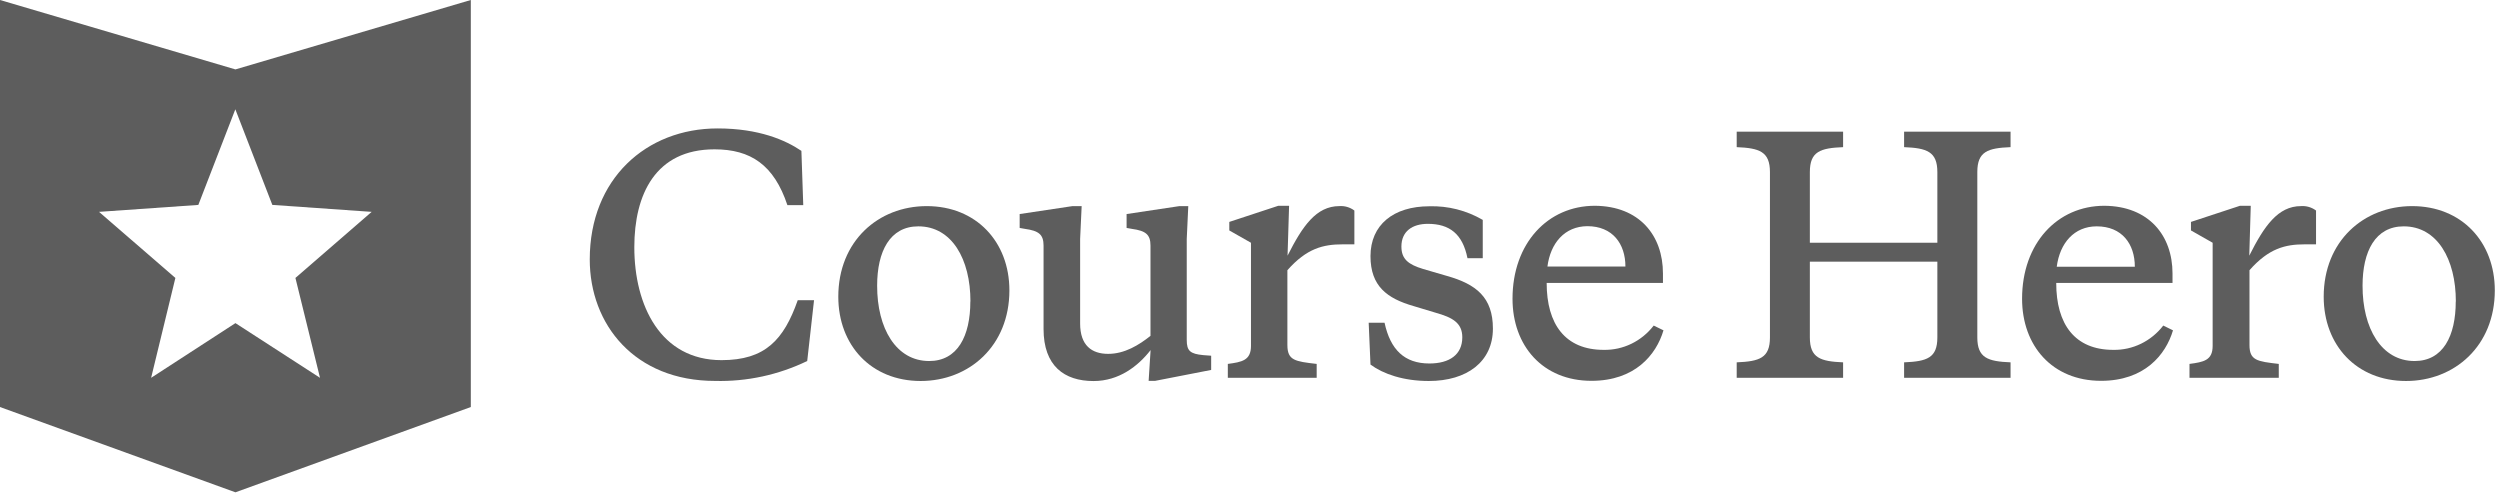
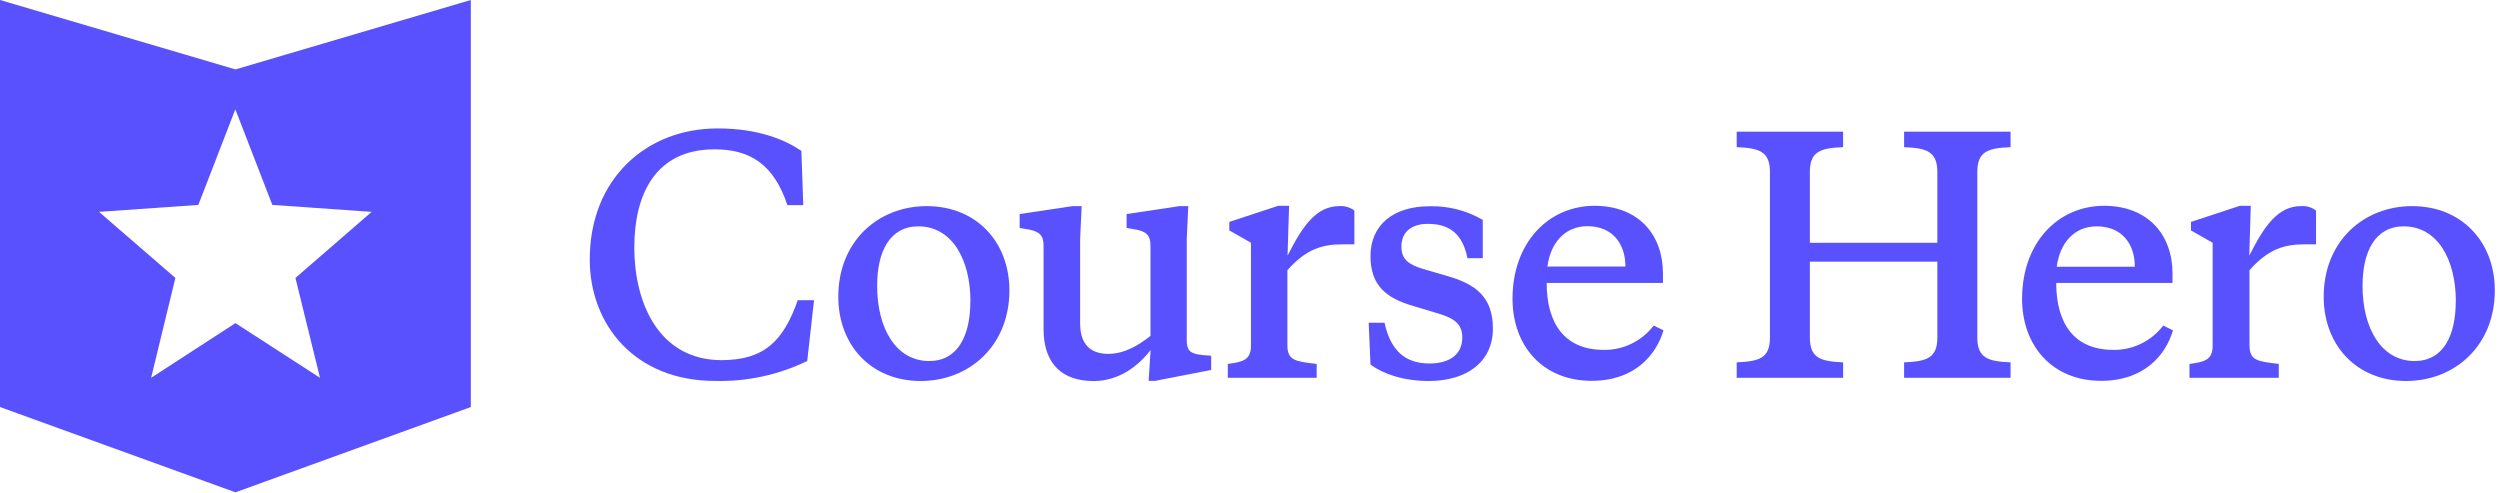
<svg xmlns="http://www.w3.org/2000/svg" width="325" height="64" viewBox="0 0 325 64" fill="none">
-   <path d="M103.708 39.025H105.825L104.938 46.932C101.194 48.738 97.097 49.624 92.968 49.521C82.495 49.521 76.668 42.175 76.668 33.727C76.668 23.26 84.007 16.696 93.284 16.696C98.671 16.696 102.121 18.218 104.182 19.612L104.423 26.666H102.361C100.616 21.425 97.579 19.413 92.885 19.413C85.21 19.413 82.461 25.279 82.461 32.134C82.461 39.764 85.897 46.819 93.799 46.819C99.468 46.819 101.887 44.195 103.708 39.025Z" fill="#191919" fill-opacity="0.7" />
-   <path d="M108.979 38.57C108.979 31.353 114.174 26.794 120.475 26.794C126.9 26.794 131.222 31.431 131.222 37.753C131.222 44.97 125.986 49.529 119.685 49.529C113.26 49.529 108.979 44.892 108.979 38.57ZM126.158 39.189C126.158 33.692 123.746 29.425 119.383 29.425C115.692 29.425 114.029 32.668 114.029 37.134C114.016 42.666 116.476 46.933 120.791 46.933C124.481 46.933 126.144 43.697 126.144 39.189H126.158Z" fill="#191919" fill-opacity="0.7" />
-   <path d="M149.577 45.511C147.948 47.609 145.454 49.536 142.162 49.536C138.355 49.536 135.662 47.566 135.662 42.766V31.929C135.662 30.506 135.064 30.002 133.243 29.753L132.556 29.632V27.826L139.427 26.794H140.616L140.417 31.061V42.062C140.417 44.906 141.922 46.002 144.066 46.002C146.21 46.002 148.072 44.849 149.563 43.662V31.929C149.563 30.506 148.965 30.002 147.144 29.753L146.457 29.632V27.826L153.329 26.794H154.476L154.277 31.061V44.195C154.277 45.617 154.717 46.002 156.421 46.165L157.452 46.243V48.092L150.154 49.514H149.323L149.577 45.511Z" fill="#191919" fill-opacity="0.7" />
-   <path d="M167.382 33.236C169.326 29.382 171.113 26.793 174.123 26.793C174.816 26.746 175.504 26.949 176.068 27.369V31.764H174.542C172 31.764 169.862 32.297 167.361 35.128V44.849C167.361 46.861 168.358 46.982 171.168 47.309V49.115H159.617V47.309C161.438 47.067 162.627 46.861 162.627 44.969V31.558L159.809 29.958V28.849L166.159 26.758H167.581L167.382 33.236Z" fill="#191919" fill-opacity="0.7" />
-   <path d="M178.163 47.396L177.929 41.956H179.991C180.747 45.447 182.568 47.253 185.818 47.253C188.436 47.253 190.099 46.101 190.099 43.847C190.099 41.956 188.793 41.259 186.608 40.647L183.756 39.787C180.321 38.798 178.163 37.198 178.163 33.301C178.163 29.241 181.138 26.816 185.818 26.816C188.244 26.745 190.642 27.357 192.758 28.587V33.565H190.772C190.14 30.407 188.436 29.099 185.619 29.099C183.598 29.099 182.183 30.08 182.183 32.05C182.183 33.693 183.097 34.389 185 34.965L188.092 35.868C191.899 36.935 194.078 38.656 194.078 42.717C194.078 47.026 190.704 49.529 185.749 49.529C182.451 49.529 179.833 48.626 178.163 47.396Z" fill="#191919" fill-opacity="0.7" />
-   <path d="M216.184 35.554V36.785H201.067C201.067 42.161 203.485 45.482 208.481 45.482C211.005 45.532 213.407 44.366 214.982 42.324L216.253 42.943C215.305 46.143 212.529 49.507 206.894 49.507C200.551 49.507 196.627 44.948 196.627 38.84C196.627 31.615 201.225 26.751 207.334 26.751C213.133 26.794 216.184 30.612 216.184 35.554ZM201.163 34.651H211.305C211.305 31.7 209.643 29.403 206.351 29.403C203.403 29.425 201.554 31.601 201.163 34.673V34.651Z" fill="#191919" fill-opacity="0.7" />
-   <path d="M251.856 34.02H235.281V43.869C235.281 46.535 236.655 46.983 239.603 47.104V49.117H225.771V47.104C228.746 46.983 230.093 46.535 230.093 43.869V22.372C230.093 19.698 228.718 19.25 225.771 19.129V17.117H239.603V19.129C236.628 19.25 235.281 19.698 235.281 22.372V31.559H251.856V22.372C251.856 19.698 250.481 19.25 247.533 19.129V17.117H261.373V19.129C258.397 19.25 257.051 19.698 257.051 22.372V43.869C257.051 46.535 258.425 46.983 261.373 47.104V49.117H247.533V47.104C250.509 46.983 251.856 46.535 251.856 43.869V34.02Z" fill="#191919" fill-opacity="0.7" />
-   <path d="M282.427 35.554V36.785H267.309C267.309 42.161 269.728 45.482 274.724 45.482C277.247 45.531 279.649 44.365 281.225 42.324L282.489 42.943C281.541 46.143 278.765 49.507 273.137 49.507C266.794 49.507 262.87 44.948 262.87 38.84C262.87 31.615 267.468 26.751 273.57 26.751C279.349 26.794 282.427 30.612 282.427 35.554ZM267.378 34.673H277.528C277.528 31.722 275.865 29.425 272.573 29.425C269.639 29.425 267.777 31.601 267.378 34.673Z" fill="#191919" fill-opacity="0.7" />
-   <path d="M292.406 33.236C294.344 29.382 296.13 26.793 299.14 26.793C299.833 26.746 300.521 26.949 301.085 27.369V31.764H299.607C297.072 31.764 294.928 32.297 292.433 35.128V44.849C292.433 46.861 293.423 46.982 296.24 47.309V49.115H284.634V47.309C286.455 47.067 287.644 46.861 287.644 44.969V31.558L284.826 29.958V28.849L291.176 26.758H292.598L292.406 33.236Z" fill="#191919" fill-opacity="0.7" />
-   <path d="M302.081 38.57C302.081 31.353 307.276 26.794 313.577 26.794C320.003 26.794 324.325 31.431 324.325 37.753C324.325 44.97 319.089 49.529 312.787 49.529C306.362 49.529 302.081 44.892 302.081 38.57ZM319.26 39.189C319.26 33.692 316.842 29.425 312.485 29.425C308.795 29.425 307.132 32.668 307.132 37.134C307.118 42.666 309.578 46.933 313.9 46.933C317.584 46.933 319.247 43.697 319.247 39.189H319.26Z" fill="#191919" fill-opacity="0.7" />
-   <path d="M30.607 9.024L0 0V52.914L30.607 64L61.206 52.914V0L30.607 9.024ZM41.601 49.116L30.607 42.005L19.646 49.116L22.8 36.132L12.871 27.541L25.783 26.638L30.593 14.208L35.403 26.638L48.315 27.541L38.406 36.132L41.601 49.116Z" fill="#191919" fill-opacity="0.7" />
+   <path d="M103.708 39.025H105.825L104.938 46.933C101.194 48.739 97.097 49.625 92.968 49.521C82.495 49.521 76.668 42.175 76.668 33.727C76.668 23.26 84.007 16.696 93.284 16.696C98.671 16.696 102.121 18.218 104.182 19.612L104.423 26.666H102.361C100.616 21.425 97.579 19.413 92.885 19.413C85.21 19.413 82.461 25.279 82.461 32.135C82.461 39.765 85.897 46.819 93.799 46.819C99.468 46.819 101.887 44.195 103.708 39.025Z" fill="#5951FE" />
+   <path d="M108.979 38.571C108.979 31.353 114.174 26.795 120.475 26.795C126.9 26.795 131.222 31.431 131.222 37.753C131.222 44.971 125.986 49.529 119.685 49.529C113.26 49.529 108.979 44.893 108.979 38.571ZM126.158 39.19C126.158 33.693 123.746 29.426 119.383 29.426C115.692 29.426 114.029 32.669 114.029 37.135C114.016 42.667 116.476 46.934 120.791 46.934C124.481 46.934 126.144 43.698 126.144 39.19H126.158Z" fill="#5951FE" />
+   <path d="M149.577 45.511C147.948 47.609 145.454 49.536 142.162 49.536C138.355 49.536 135.662 47.566 135.662 42.767V31.929C135.662 30.507 135.064 30.002 133.243 29.753L132.556 29.632V27.826L139.427 26.795H140.616L140.417 31.062V42.062C140.417 44.907 141.922 46.002 144.066 46.002C146.21 46.002 148.072 44.85 149.563 43.663V31.929C149.563 30.507 148.965 30.002 147.144 29.753L146.457 29.632V27.826L153.329 26.795H154.476L154.277 31.062V44.196C154.277 45.618 154.717 46.002 156.421 46.166L157.452 46.244V48.093L150.154 49.515H149.323L149.577 45.511Z" fill="#5951FE" />
+   <path d="M167.382 33.236C169.326 29.382 171.113 26.793 174.123 26.793C174.816 26.746 175.504 26.949 176.068 27.369V31.764H174.542C172 31.764 169.862 32.297 167.361 35.128V44.849C167.361 46.861 168.358 46.982 171.168 47.309V49.115H159.617V47.309C161.438 47.067 162.627 46.861 162.627 44.969V31.558L159.809 29.958V28.849L166.159 26.758H167.581L167.382 33.236Z" fill="#5951FE" />
+   <path d="M178.163 47.396L177.929 41.956H179.991C180.747 45.447 182.568 47.253 185.818 47.253C188.436 47.253 190.099 46.101 190.099 43.847C190.099 41.956 188.793 41.259 186.608 40.647L183.756 39.787C180.321 38.798 178.163 37.198 178.163 33.301C178.163 29.241 181.138 26.816 185.818 26.816C188.244 26.745 190.642 27.357 192.758 28.587V33.565H190.772C190.14 30.407 188.436 29.099 185.619 29.099C183.598 29.099 182.183 30.08 182.183 32.05C182.183 33.693 183.097 34.389 185 34.965L188.092 35.868C191.899 36.935 194.078 38.656 194.078 42.717C194.078 47.026 190.704 49.529 185.749 49.529C182.451 49.529 179.833 48.626 178.163 47.396Z" fill="#5951FE" />
+   <path d="M216.184 35.554V36.785H201.067C201.067 42.161 203.485 45.482 208.481 45.482C211.005 45.532 213.407 44.366 214.982 42.324L216.253 42.943C215.305 46.143 212.529 49.507 206.894 49.507C200.551 49.507 196.627 44.948 196.627 38.84C196.627 31.615 201.225 26.751 207.334 26.751C213.133 26.794 216.184 30.612 216.184 35.554ZM201.163 34.651H211.305C211.305 31.7 209.643 29.403 206.351 29.403C203.403 29.425 201.554 31.601 201.163 34.673V34.651Z" fill="#5951FE" />
+   <path d="M251.856 34.02H235.281V43.869C235.281 46.536 236.655 46.984 239.603 47.105V49.117H225.771V47.105C228.746 46.984 230.093 46.536 230.093 43.869V22.372C230.093 19.698 228.718 19.25 225.771 19.13V17.117H239.603V19.13C236.628 19.25 235.281 19.698 235.281 22.372V31.56H251.856V22.372C251.856 19.698 250.481 19.25 247.533 19.13V17.117H261.373V19.13C258.397 19.25 257.051 19.698 257.051 22.372V43.869C257.051 46.536 258.425 46.984 261.373 47.105V49.117H247.533V47.105C250.509 46.984 251.856 46.536 251.856 43.869V34.02Z" fill="#5951FE" />
+   <path d="M282.427 35.554V36.785H267.309C267.309 42.161 269.728 45.482 274.724 45.482C277.247 45.531 279.649 44.365 281.225 42.324L282.489 42.943C281.541 46.143 278.765 49.507 273.137 49.507C266.794 49.507 262.87 44.948 262.87 38.84C262.87 31.615 267.468 26.751 273.57 26.751C279.349 26.794 282.427 30.612 282.427 35.554ZM267.378 34.673H277.528C277.528 31.722 275.865 29.425 272.573 29.425C269.639 29.425 267.777 31.601 267.378 34.673Z" fill="#5951FE" />
+   <path d="M292.406 33.236C294.344 29.382 296.13 26.793 299.14 26.793C299.833 26.746 300.521 26.949 301.085 27.369V31.764H299.607C297.072 31.764 294.928 32.297 292.433 35.128V44.849C292.433 46.861 293.423 46.982 296.24 47.309V49.115H284.634V47.309C286.455 47.067 287.644 46.861 287.644 44.969V31.558L284.826 29.958V28.849L291.176 26.758H292.598L292.406 33.236Z" fill="#5951FE" />
+   <path d="M302.081 38.571C302.081 31.353 307.276 26.795 313.577 26.795C320.003 26.795 324.325 31.431 324.325 37.753C324.325 44.971 319.089 49.529 312.787 49.529C306.362 49.529 302.081 44.893 302.081 38.571ZM319.26 39.19C319.26 33.693 316.842 29.426 312.485 29.426C308.795 29.426 307.132 32.669 307.132 37.135C307.118 42.667 309.578 46.934 313.9 46.934C317.584 46.934 319.247 43.698 319.247 39.19H319.26Z" fill="#5951FE" />
+   <path d="M30.607 9.024L0 0V52.914L30.607 64L61.206 52.914V0L30.607 9.024ZM41.601 49.116L30.607 42.005L19.646 49.116L22.8 36.132L12.871 27.541L25.783 26.638L30.593 14.208L35.403 26.638L48.315 27.541L38.406 36.132L41.601 49.116Z" fill="#5951FE" />
</svg>
